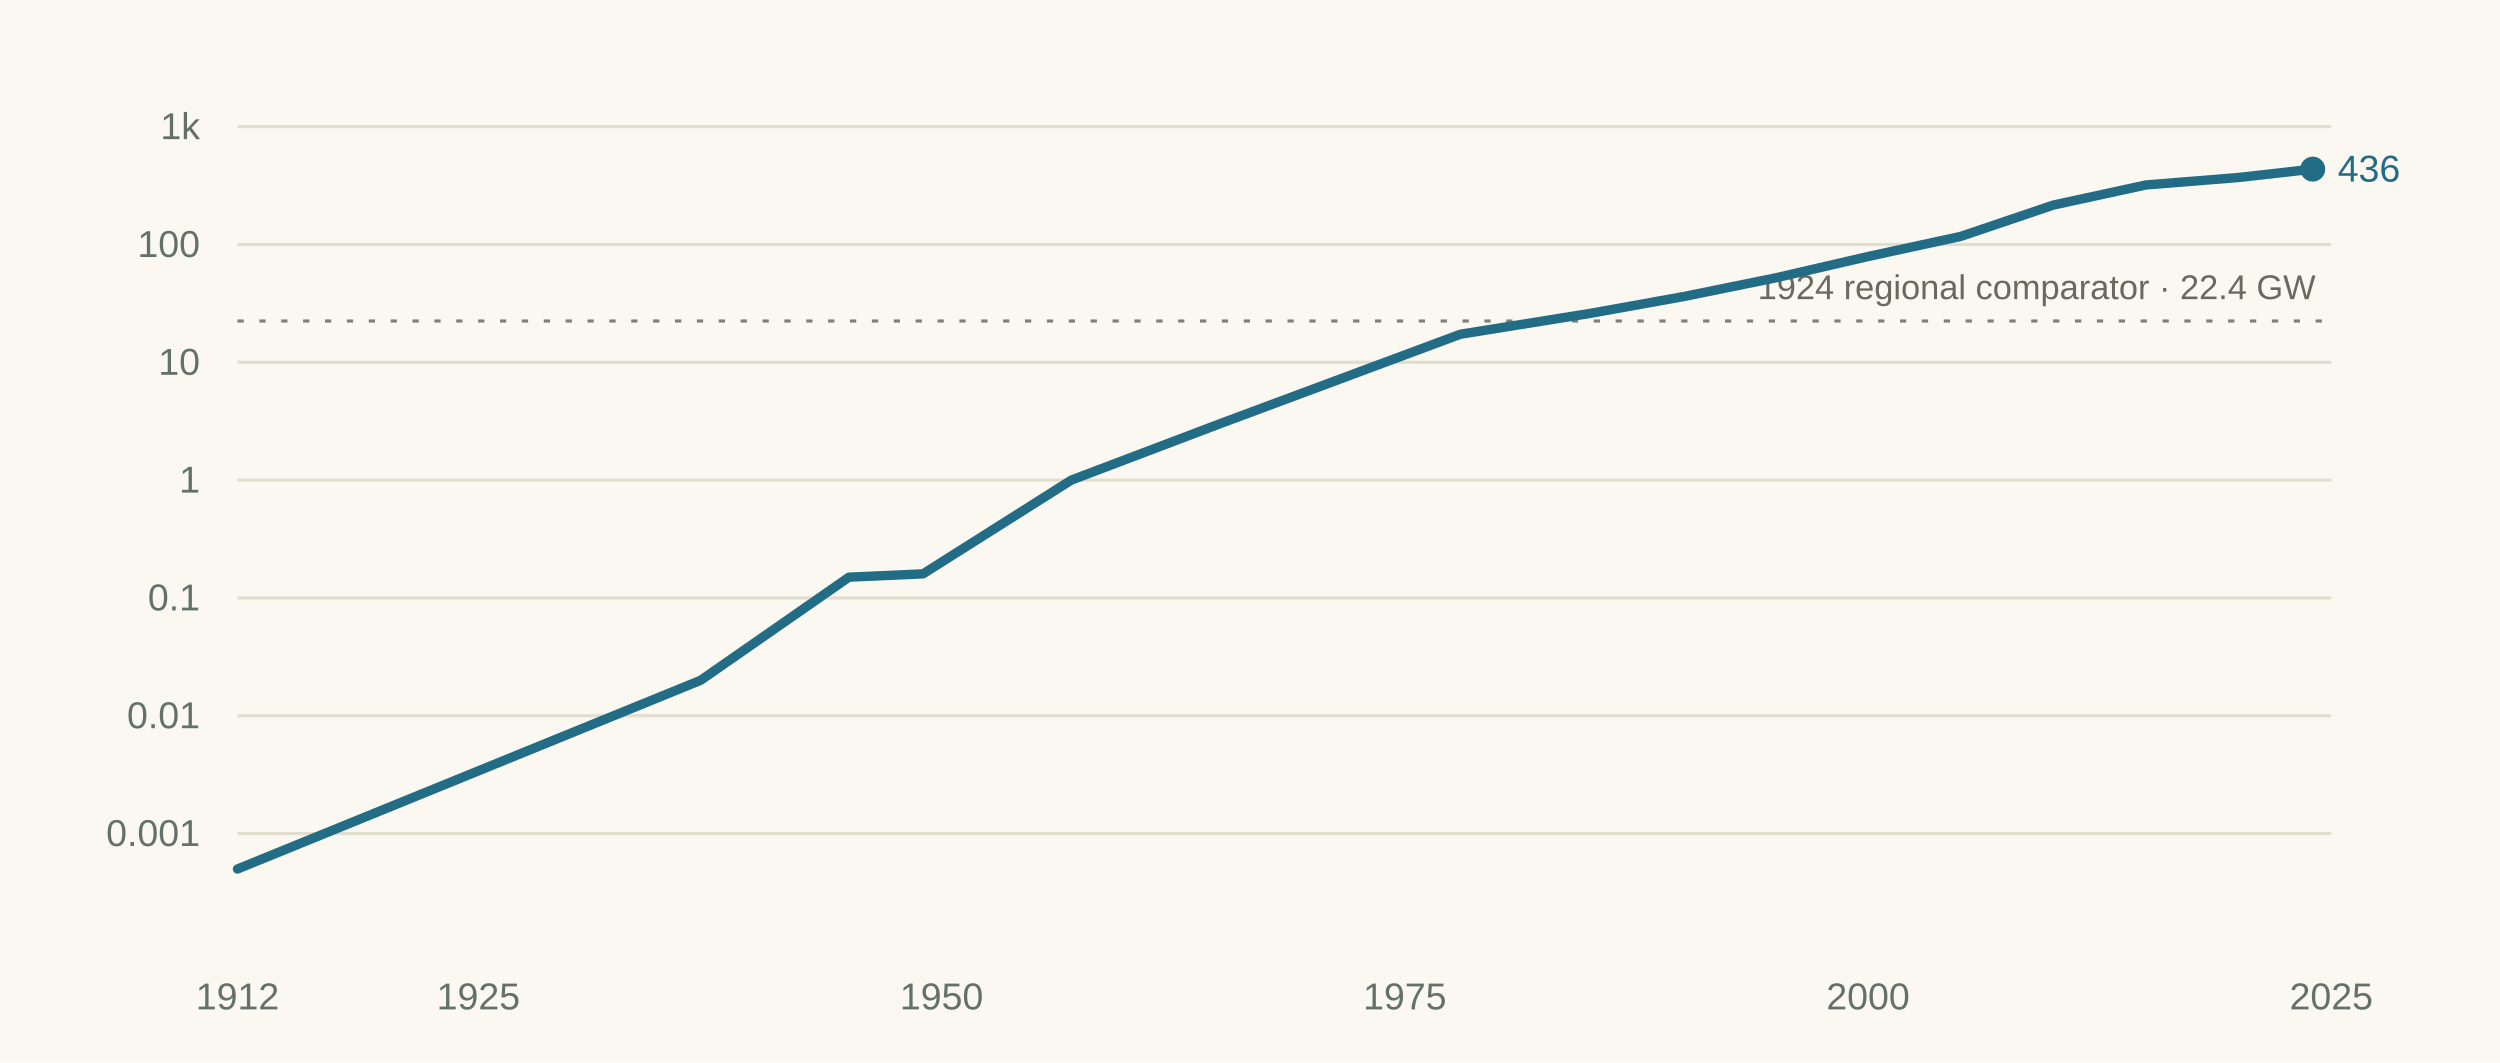
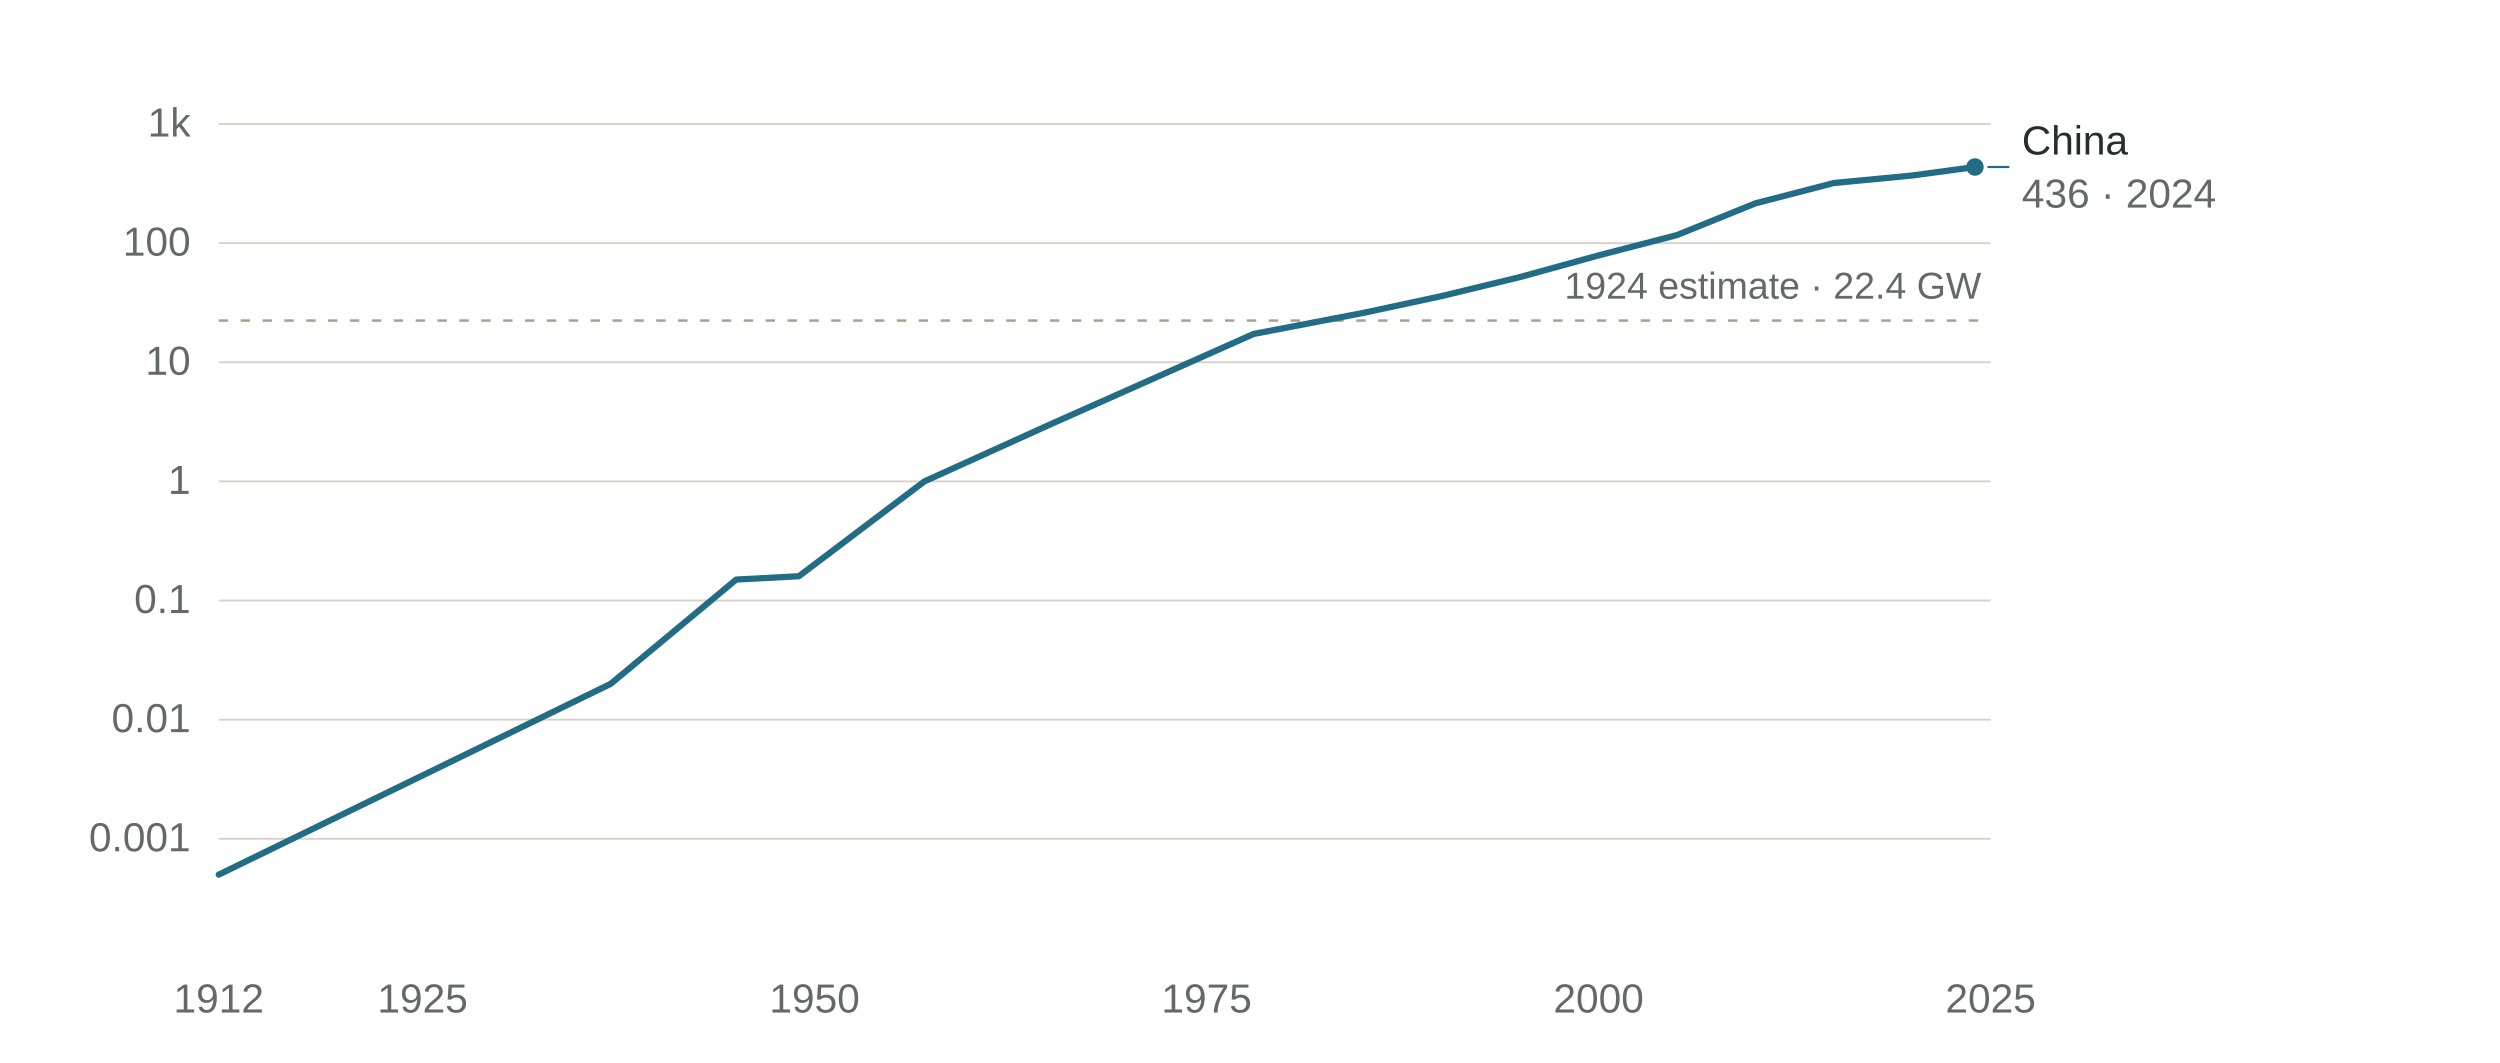
<svg xmlns="http://www.w3.org/2000/svg" viewBox="0 0 800 340" role="img" aria-labelledby="title">
-   <rect width="800" height="340" fill="#faf8f1" />
-   <path d="M76 266.73H746" stroke="#e1ddcf" fill="none" />
-   <text x="64.00" y="270.73" text-anchor="end" fill="#64716b" font-size="12" font-family="Arial,sans-serif">0.001</text>
-   <path d="M76 229.03H746" stroke="#e1ddcf" fill="none" />
-   <text x="64.00" y="233.03" text-anchor="end" fill="#64716b" font-size="12" font-family="Arial,sans-serif">0.01</text>
-   <path d="M76 191.33H746" stroke="#e1ddcf" fill="none" />
-   <text x="64.00" y="195.33" text-anchor="end" fill="#64716b" font-size="12" font-family="Arial,sans-serif">0.1</text>
-   <path d="M76 153.63H746" stroke="#e1ddcf" fill="none" />
-   <text x="64.00" y="157.63" text-anchor="end" fill="#64716b" font-size="12" font-family="Arial,sans-serif">1</text>
-   <path d="M76 115.93H746" stroke="#e1ddcf" fill="none" />
-   <text x="64.00" y="119.93" text-anchor="end" fill="#64716b" font-size="12" font-family="Arial,sans-serif">10</text>
-   <path d="M76 78.23H746" stroke="#e1ddcf" fill="none" />
-   <text x="64.00" y="82.23" text-anchor="end" fill="#64716b" font-size="12" font-family="Arial,sans-serif">100</text>
-   <path d="M76 40.52H746" stroke="#e1ddcf" fill="none" />
-   <text x="64.00" y="44.52" text-anchor="end" fill="#64716b" font-size="12" font-family="Arial,sans-serif">1k</text>
-   <text x="76.00" y="323.00" text-anchor="middle" fill="#64716b" font-size="12" font-family="Arial,sans-serif">1912</text>
-   <text x="153.08" y="323.00" text-anchor="middle" fill="#64716b" font-size="12" font-family="Arial,sans-serif">1925</text>
-   <text x="301.31" y="323.00" text-anchor="middle" fill="#64716b" font-size="12" font-family="Arial,sans-serif">1950</text>
-   <text x="449.54" y="323.00" text-anchor="middle" fill="#64716b" font-size="12" font-family="Arial,sans-serif">1975</text>
-   <text x="597.77" y="323.00" text-anchor="middle" fill="#64716b" font-size="12" font-family="Arial,sans-serif">2000</text>
-   <text x="746.00" y="323.00" text-anchor="middle" fill="#64716b" font-size="12" font-family="Arial,sans-serif">2025</text>
-   <path d="M76 102.72H746" stroke="#7e8075" stroke-dasharray="2 5" fill="none" />
-   <text x="741.00" y="95.72" text-anchor="end" fill="#6c685d" font-size="11" font-family="Arial,sans-serif">1924 regional comparator · 22.4 GW</text>
-   <path d="M76.00,278.08 L224.23,217.68 L271.66,184.69 L295.38,183.63 L342.81,153.63 L390.25,135.64 L467.33,106.95 L508.83,100.28 L538.48,94.95 L568.12,88.93 L597.77,82.08 L627.42,75.65 L657.06,65.62 L686.71,59.18 L716.35,56.80 L740.07,54.12" fill="none" stroke="#236c85" stroke-width="3" stroke-linecap="round" stroke-linejoin="round" />
-   <circle cx="740.07" cy="54.12" r="4" fill="#236c85" />
-   <text x="748.07" y="58.12" text-anchor="start" fill="#236c85" font-size="12" font-family="Arial,sans-serif">436</text>
+   <path d="M70 268.41H637" stroke="#d6d1c4" stroke-width=".6" fill="none" />
+   <text x="61.00" y="272.41" text-anchor="end" fill="#626b63" font-size="13" font-family="Arial,sans-serif">0.001</text>
+   <path d="M70 230.29H637" stroke="#d6d1c4" stroke-width=".6" fill="none" />
+   <text x="61.00" y="234.29" text-anchor="end" fill="#626b63" font-size="13" font-family="Arial,sans-serif">0.01</text>
+   <path d="M70 192.17H637" stroke="#d6d1c4" stroke-width=".6" fill="none" />
+   <text x="61.00" y="196.17" text-anchor="end" fill="#626b63" font-size="13" font-family="Arial,sans-serif">0.1</text>
+   <path d="M70 154.05H637" stroke="#d6d1c4" stroke-width=".6" fill="none" />
+   <text x="61.00" y="158.05" text-anchor="end" fill="#626b63" font-size="13" font-family="Arial,sans-serif">1</text>
+   <path d="M70 115.93H637" stroke="#d6d1c4" stroke-width=".6" fill="none" />
+   <text x="61.00" y="119.93" text-anchor="end" fill="#626b63" font-size="13" font-family="Arial,sans-serif">10</text>
+   <path d="M70 77.81H637" stroke="#d6d1c4" stroke-width=".6" fill="none" />
+   <text x="61.00" y="81.81" text-anchor="end" fill="#626b63" font-size="13" font-family="Arial,sans-serif">100</text>
+   <path d="M70 39.70H637" stroke="#d6d1c4" stroke-width=".6" fill="none" />
+   <text x="61.00" y="43.70" text-anchor="end" fill="#626b63" font-size="13" font-family="Arial,sans-serif">1k</text>
+   <text x="70.00" y="324.00" text-anchor="middle" fill="#626b63" font-size="13" font-family="Arial,sans-serif">1912</text>
+   <text x="135.23" y="324.00" text-anchor="middle" fill="#626b63" font-size="13" font-family="Arial,sans-serif">1925</text>
+   <text x="260.67" y="324.00" text-anchor="middle" fill="#626b63" font-size="13" font-family="Arial,sans-serif">1950</text>
+   <text x="386.12" y="324.00" text-anchor="middle" fill="#626b63" font-size="13" font-family="Arial,sans-serif">1975</text>
+   <text x="511.56" y="324.00" text-anchor="middle" fill="#626b63" font-size="13" font-family="Arial,sans-serif">2000</text>
+   <text x="637.00" y="324.00" text-anchor="middle" fill="#626b63" font-size="13" font-family="Arial,sans-serif">2025</text>
+   <path d="M70 102.58H637" stroke="#a9a18e" stroke-width=".8" stroke-dasharray="3 4" fill="none" />
+   <text x="634.00" y="95.58" text-anchor="end" fill="#626b63" font-size="12" font-family="Arial,sans-serif">1924 estimate · 22.4 GW</text>
+   <path d="M70.00,279.88 L195.44,218.82 L235.58,185.46 L255.65,184.39 L295.80,154.05 L335.94,135.87 L401.17,106.86 L436.29,100.12 L461.38,94.73 L486.47,88.64 L511.56,81.72 L536.65,75.22 L561.73,65.07 L586.82,58.56 L611.91,56.16 L631.98,53.44" fill="none" stroke="#236c85" stroke-width="2" stroke-linecap="round" stroke-linejoin="round" />
+   <circle cx="631.98" cy="53.44" r="2.8" fill="#236c85" />
+   <path d="M635.98 53.44L643 53.44" stroke="#236c85" stroke-width=".7" fill="none" />
+   <text x="647.00" y="49.44" text-anchor="start" fill="#242e2c" font-size="13" font-family="Arial,sans-serif">China</text>
+   <text x="647.00" y="66.44" text-anchor="start" fill="#626b63" font-size="13" font-family="Arial,sans-serif">436 · 2024</text>
</svg>
